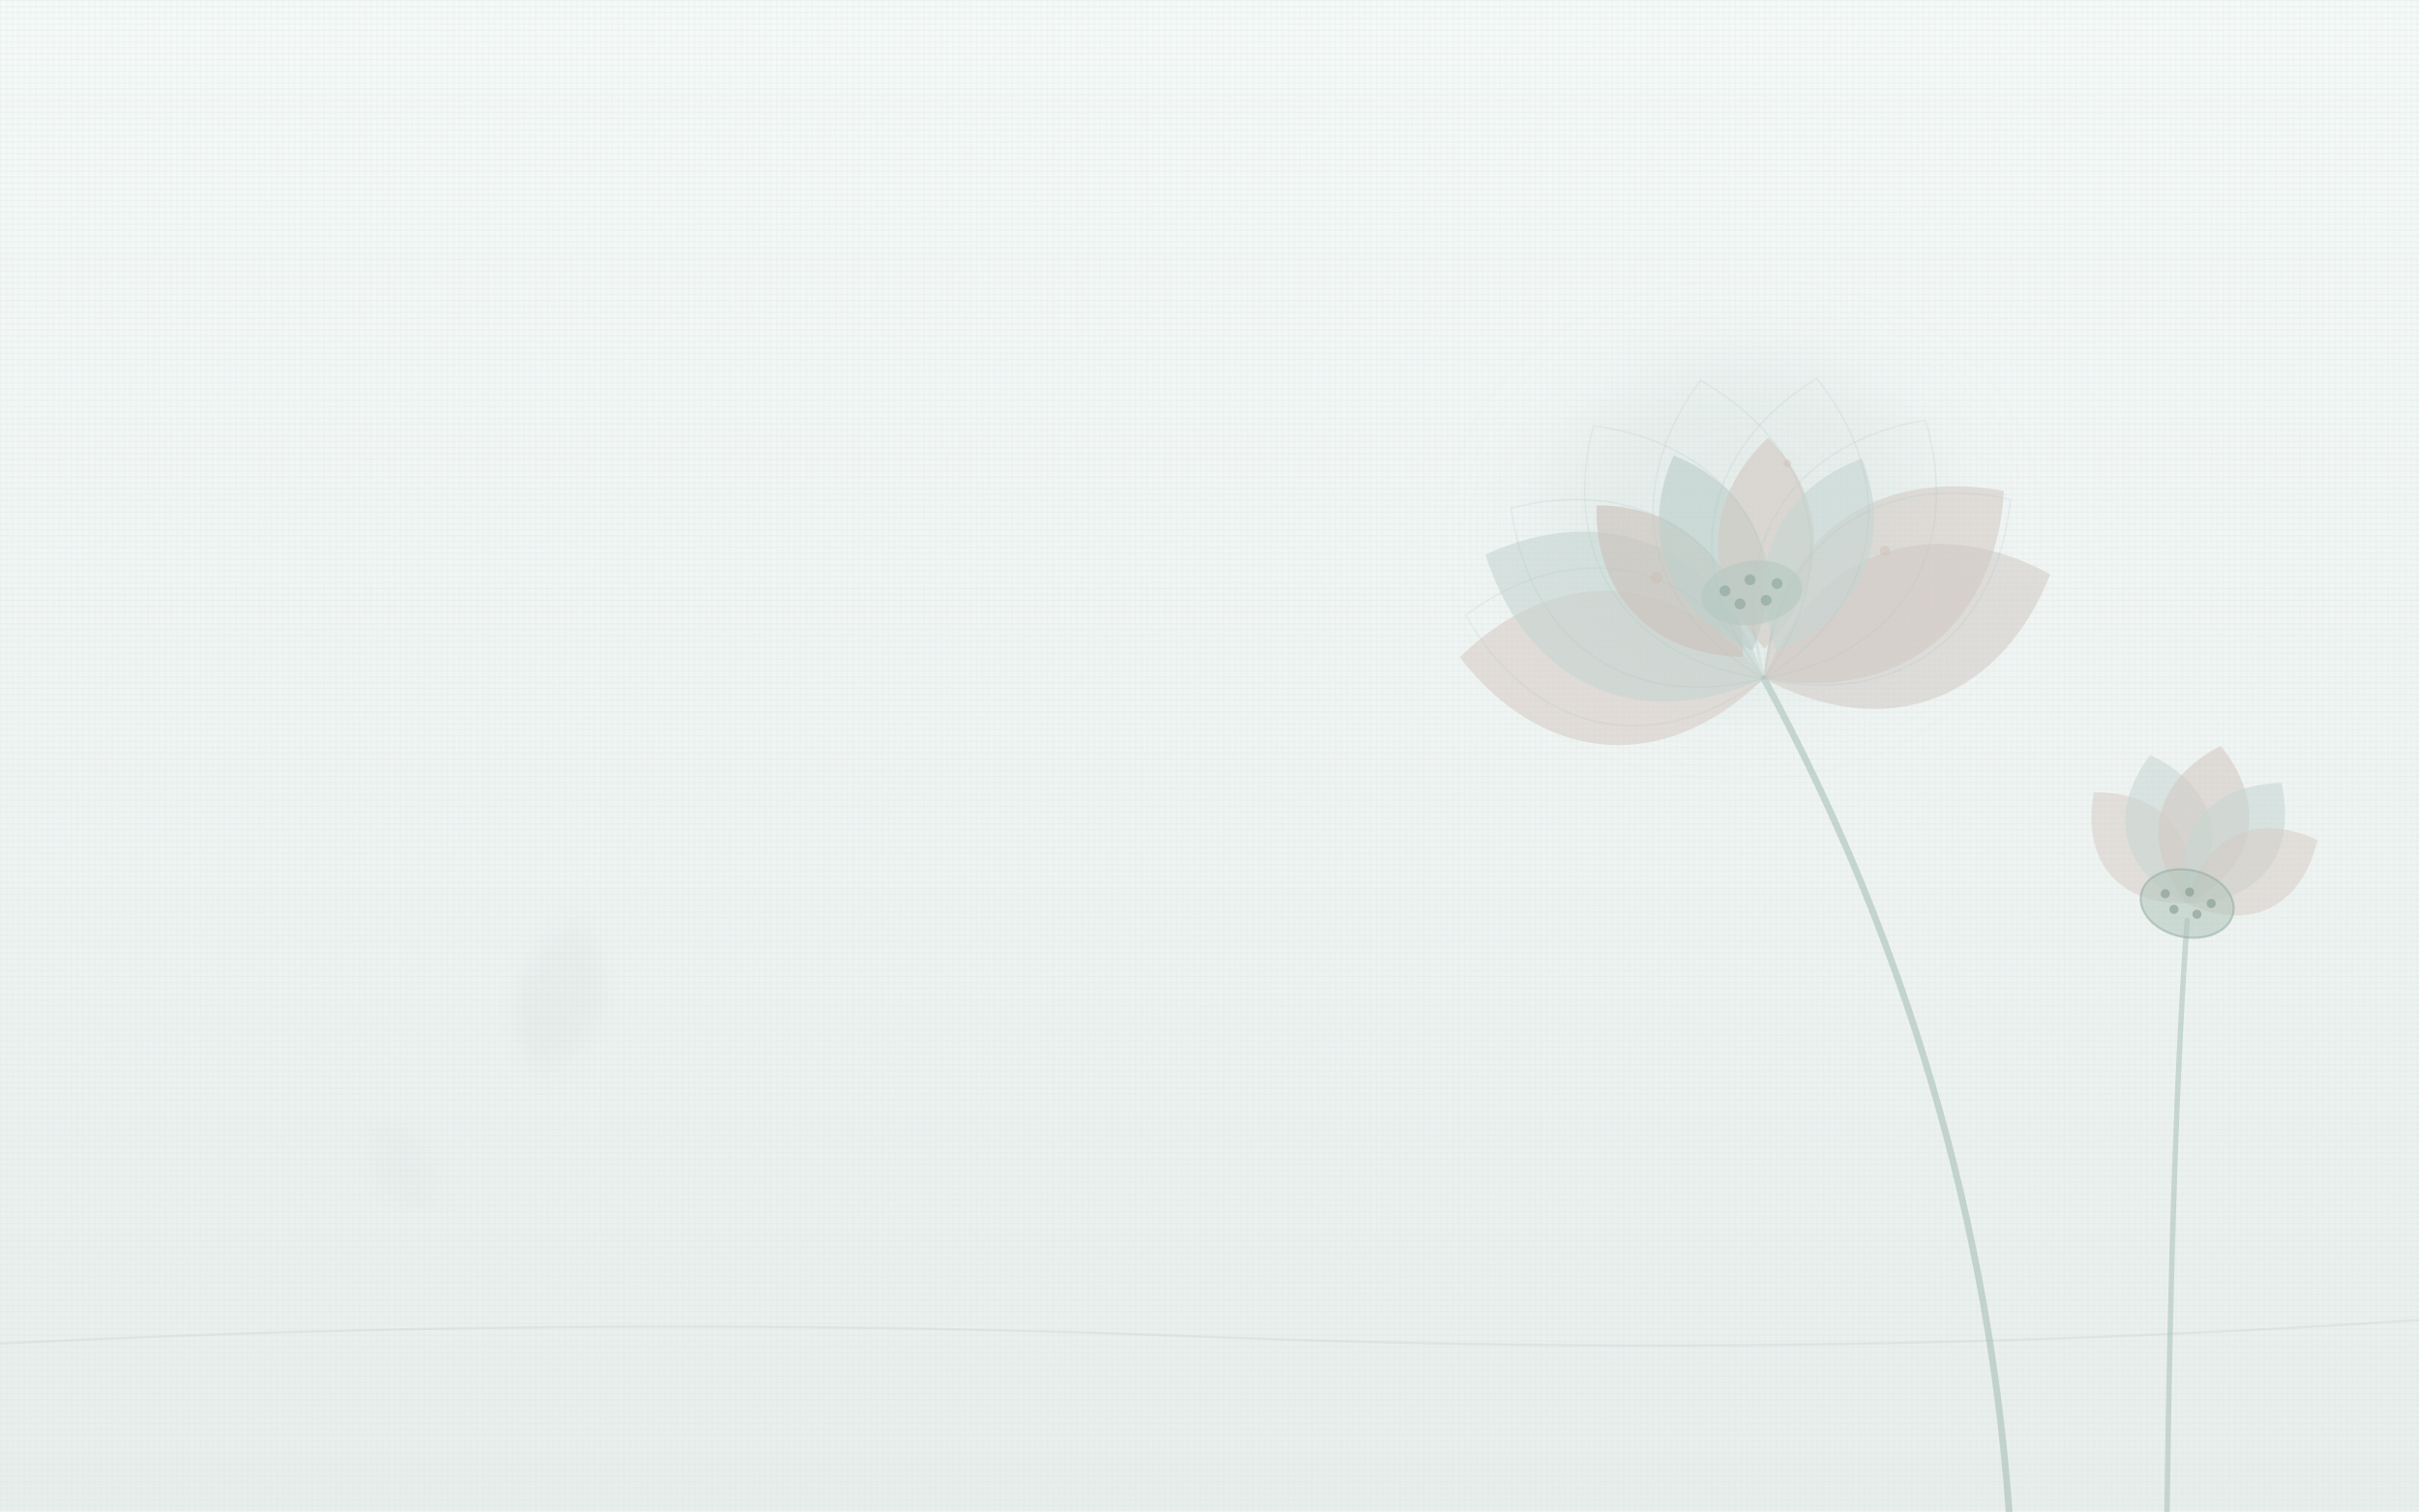
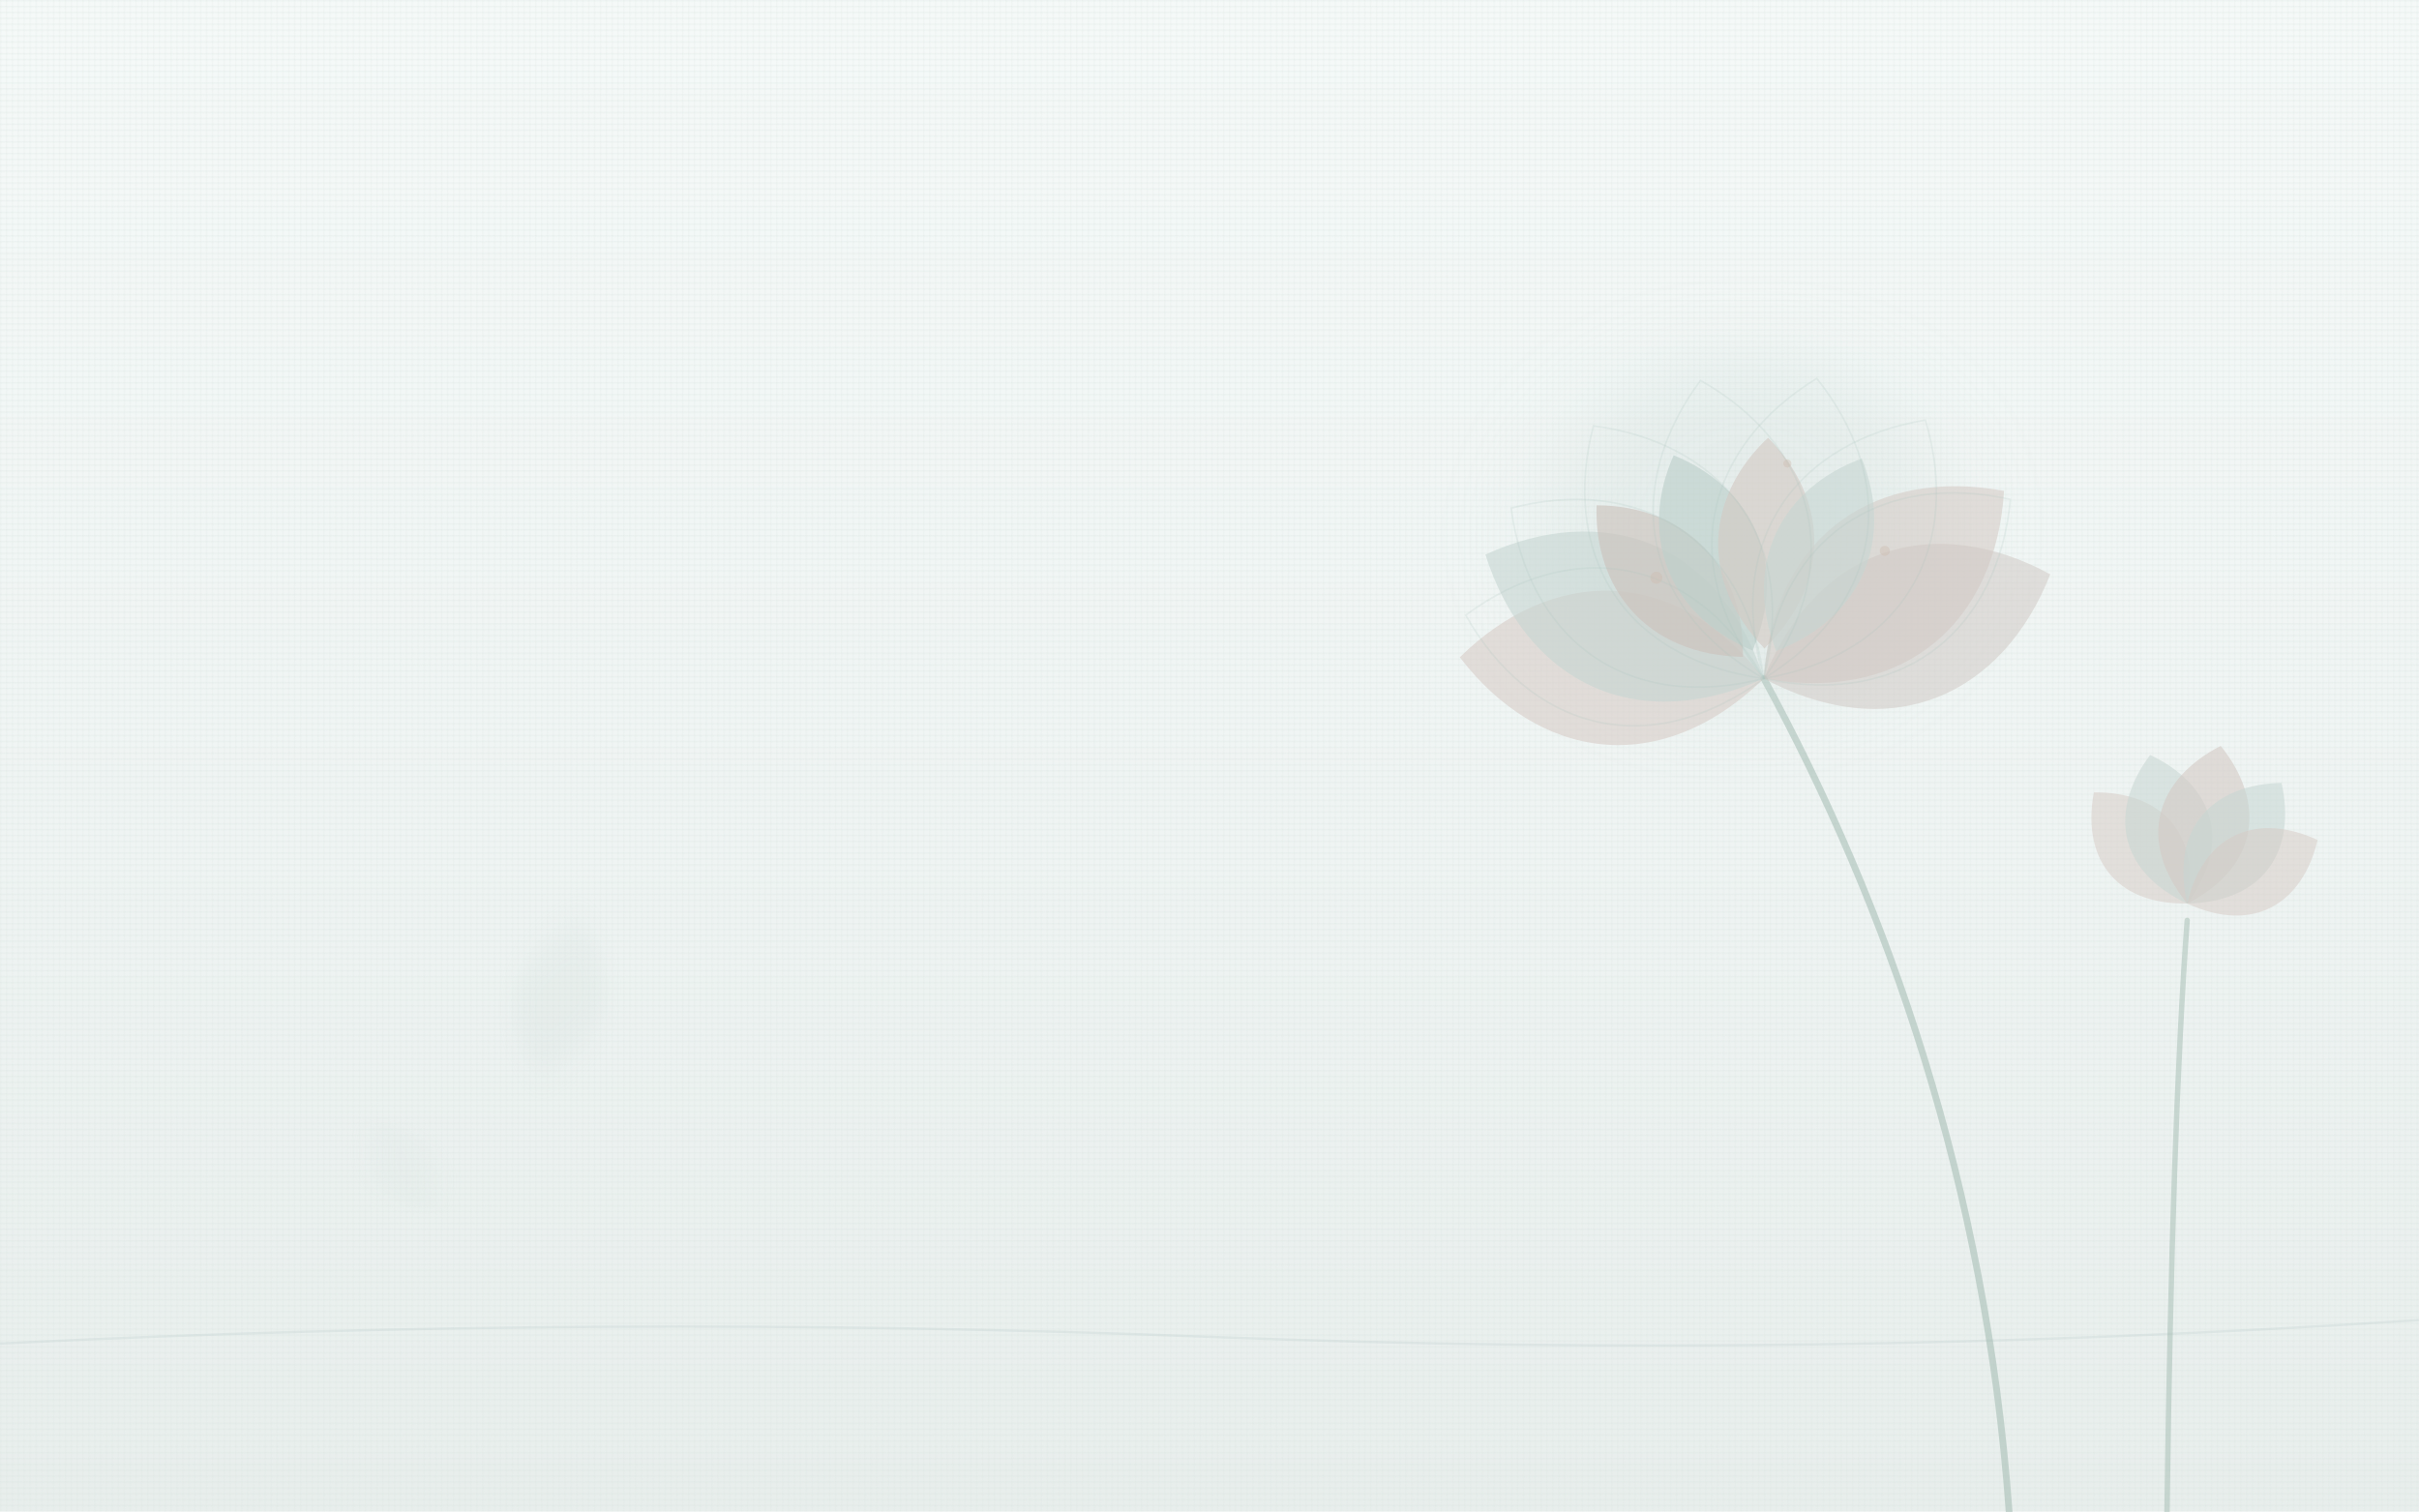
<svg xmlns="http://www.w3.org/2000/svg" width="1440" height="900" viewBox="0 0 1440 900">
  <defs>
    <linearGradient id="sk" x1="0" y1="0" x2="0" y2="1">
      <stop offset="0" stop-color="#F5F9F8" />
      <stop offset=".55" stop-color="#EFF4F3" />
      <stop offset="1" stop-color="#E8EEEC" />
    </linearGradient>
    <pattern id="wv" width="7" height="7" patternUnits="userSpaceOnUse">
      <path d="M0 .5H7M0 4H7" stroke="#D2DEDA" stroke-width=".5" opacity=".45" />
      <path d="M.5 0V7M4 0V7" stroke="#D8E3E0" stroke-width=".45" opacity=".38" />
    </pattern>
    <path id="pt" d="M0,0 C-58,-52 -51,-117 0,-162 C51,-117 58,-52 0,0 Z" />
    <path id="pi" d="M0,0 C-36,-36 -32,-81 0,-112 C32,-81 36,-36 0,0 Z" />
    <path id="ps" d="M0,0 C-38,-31 -33,-69 0,-96 C33,-69 38,-31 0,0 Z" />
    <filter id="b8" x="-45%" y="-45%" width="190%" height="190%">
      <feGaussianBlur stdDeviation="8" />
    </filter>
    <filter id="b22" x="-45%" y="-45%" width="190%" height="190%">
      <feGaussianBlur stdDeviation="22" />
    </filter>
    <filter id="b4" x="-45%" y="-45%" width="190%" height="190%">
      <feGaussianBlur stdDeviation="4" />
    </filter>
  </defs>
  <rect width="1440" height="900" fill="url(#sk)" />
  <rect width="1440" height="900" fill="url(#wv)" opacity=".85" />
  <path d="M0 800Q360 782 720 796T1440 786" fill="none" stroke="#BFCFD0" stroke-width="1.4" opacity=".32" />
  <g transform="translate(320,640) rotate(16)" opacity=".17" filter="url(#b8)">
    <use href="#ps" fill="#C8D6D2" />
  </g>
  <g transform="translate(256,722) rotate(-30) scale(.66)" opacity=".13" filter="url(#b8)">
    <use href="#ps" fill="#CFDDD8" />
  </g>
  <path d="M1196 900C1182 706 1124 540 1050 404" fill="none" stroke="#9CB6AC" stroke-width="4" stroke-linecap="round" opacity=".5" />
  <path d="M1290 900C1292 748 1296 630 1302 548" fill="none" stroke="#9CB6AC" stroke-width="3.2" stroke-linecap="round" opacity=".46" />
  <g transform="translate(1050,404) rotate(-8) scale(1.12)">
    <ellipse cx="0" cy="-80" rx="106" ry="94" fill="#C6D6D2" opacity=".26" filter="url(#b22)" />
    <use href="#pt" transform="rotate(-78)" fill="#D6C9C4" opacity=".56" />
    <use href="#pt" transform="rotate(-58)" fill="#C6D6D2" opacity=".6" />
    <use href="#pt" transform="rotate(60)" fill="#D4CAC5" opacity=".56" />
    <use href="#pt" transform="rotate(78)" fill="#D0C8C3" opacity=".52" />
    <use href="#pi" transform="rotate(-36) translate(0,-16)" fill="#CCC1BC" opacity=".62" />
    <use href="#pi" transform="rotate(-14) translate(0,-16)" fill="#BED0CC" opacity=".66" />
    <use href="#pi" transform="rotate(9) translate(0,-16)" fill="#D3C9C4" opacity=".62" />
    <use href="#pi" transform="rotate(32) translate(0,-16)" fill="#C6D6D2" opacity=".6" />
    <use href="#pt" transform="rotate(-70)" fill="none" stroke="#A9C1BA" stroke-width=".9" opacity=".18" />
    <use href="#pt" transform="rotate(-48)" fill="none" stroke="#A9C1BA" stroke-width=".9" opacity=".18" />
    <use href="#pt" transform="rotate(-26)" fill="none" stroke="#A9C1BA" stroke-width=".9" opacity=".18" />
    <use href="#pt" transform="rotate(-4)" fill="none" stroke="#A9C1BA" stroke-width=".9" opacity=".18" />
    <use href="#pt" transform="rotate(18)" fill="none" stroke="#A9C1BA" stroke-width=".9" opacity=".18" />
    <use href="#pt" transform="rotate(40)" fill="none" stroke="#A9C1BA" stroke-width=".9" opacity=".18" />
    <use href="#pt" transform="rotate(62)" fill="none" stroke="#A9C1BA" stroke-width=".9" opacity=".18" />
-     <ellipse cx="0" cy="-46" rx="27" ry="17" fill="#B4C8C0" opacity=".54" />
-     <circle cx="-14" cy="-49" r="2.9" fill="#87A097" opacity=".55" />
-     <circle cx="0" cy="-53" r="2.9" fill="#87A097" opacity=".55" />
-     <circle cx="14" cy="-49" r="2.9" fill="#87A097" opacity=".55" />
-     <circle cx="-7" cy="-41" r="2.9" fill="#87A097" opacity=".55" />
-     <circle cx="7" cy="-41" r="2.9" fill="#87A097" opacity=".55" />
  </g>
  <g transform="translate(1302,538) rotate(12)">
    <use href="#ps" transform="rotate(-52) scale(.9)" fill="#D6C9C4" opacity=".5" />
    <use href="#ps" transform="rotate(-26) scale(.95)" fill="#C8D6D2" opacity=".56" />
    <use href="#ps" transform="rotate(0) scale(1)" fill="#D3C9C4" opacity=".6" />
    <use href="#ps" transform="rotate(26) scale(.95)" fill="#C6D6D2" opacity=".56" />
    <use href="#ps" transform="rotate(52) scale(.9)" fill="#D6C9C4" opacity=".5" />
-     <ellipse cx="0" cy="0" rx="28" ry="20" fill="#B0C5BC" opacity=".55" />
-     <ellipse cx="0" cy="0" rx="28" ry="20" fill="none" stroke="#8DA79D" stroke-width="1.3" opacity=".5" />
-     <circle cx="-14" cy="-3" r="2.7" fill="#7B948A" opacity=".55" />
-     <circle cx="0" cy="-7" r="2.7" fill="#7B948A" opacity=".55" />
-     <circle cx="14" cy="-3" r="2.7" fill="#7B948A" opacity=".55" />
-     <circle cx="-7" cy="5" r="2.7" fill="#7B948A" opacity=".55" />
-     <circle cx="7" cy="5" r="2.7" fill="#7B948A" opacity=".55" />
  </g>
  <circle cx="986" cy="344" r="3.6" fill="#CDBBAE" opacity=".4" />
  <circle cx="1122" cy="328" r="3" fill="#CDBBAE" opacity=".4" />
  <circle cx="1064" cy="276" r="2.4" fill="#CDBBAE" opacity=".4" />
</svg>
